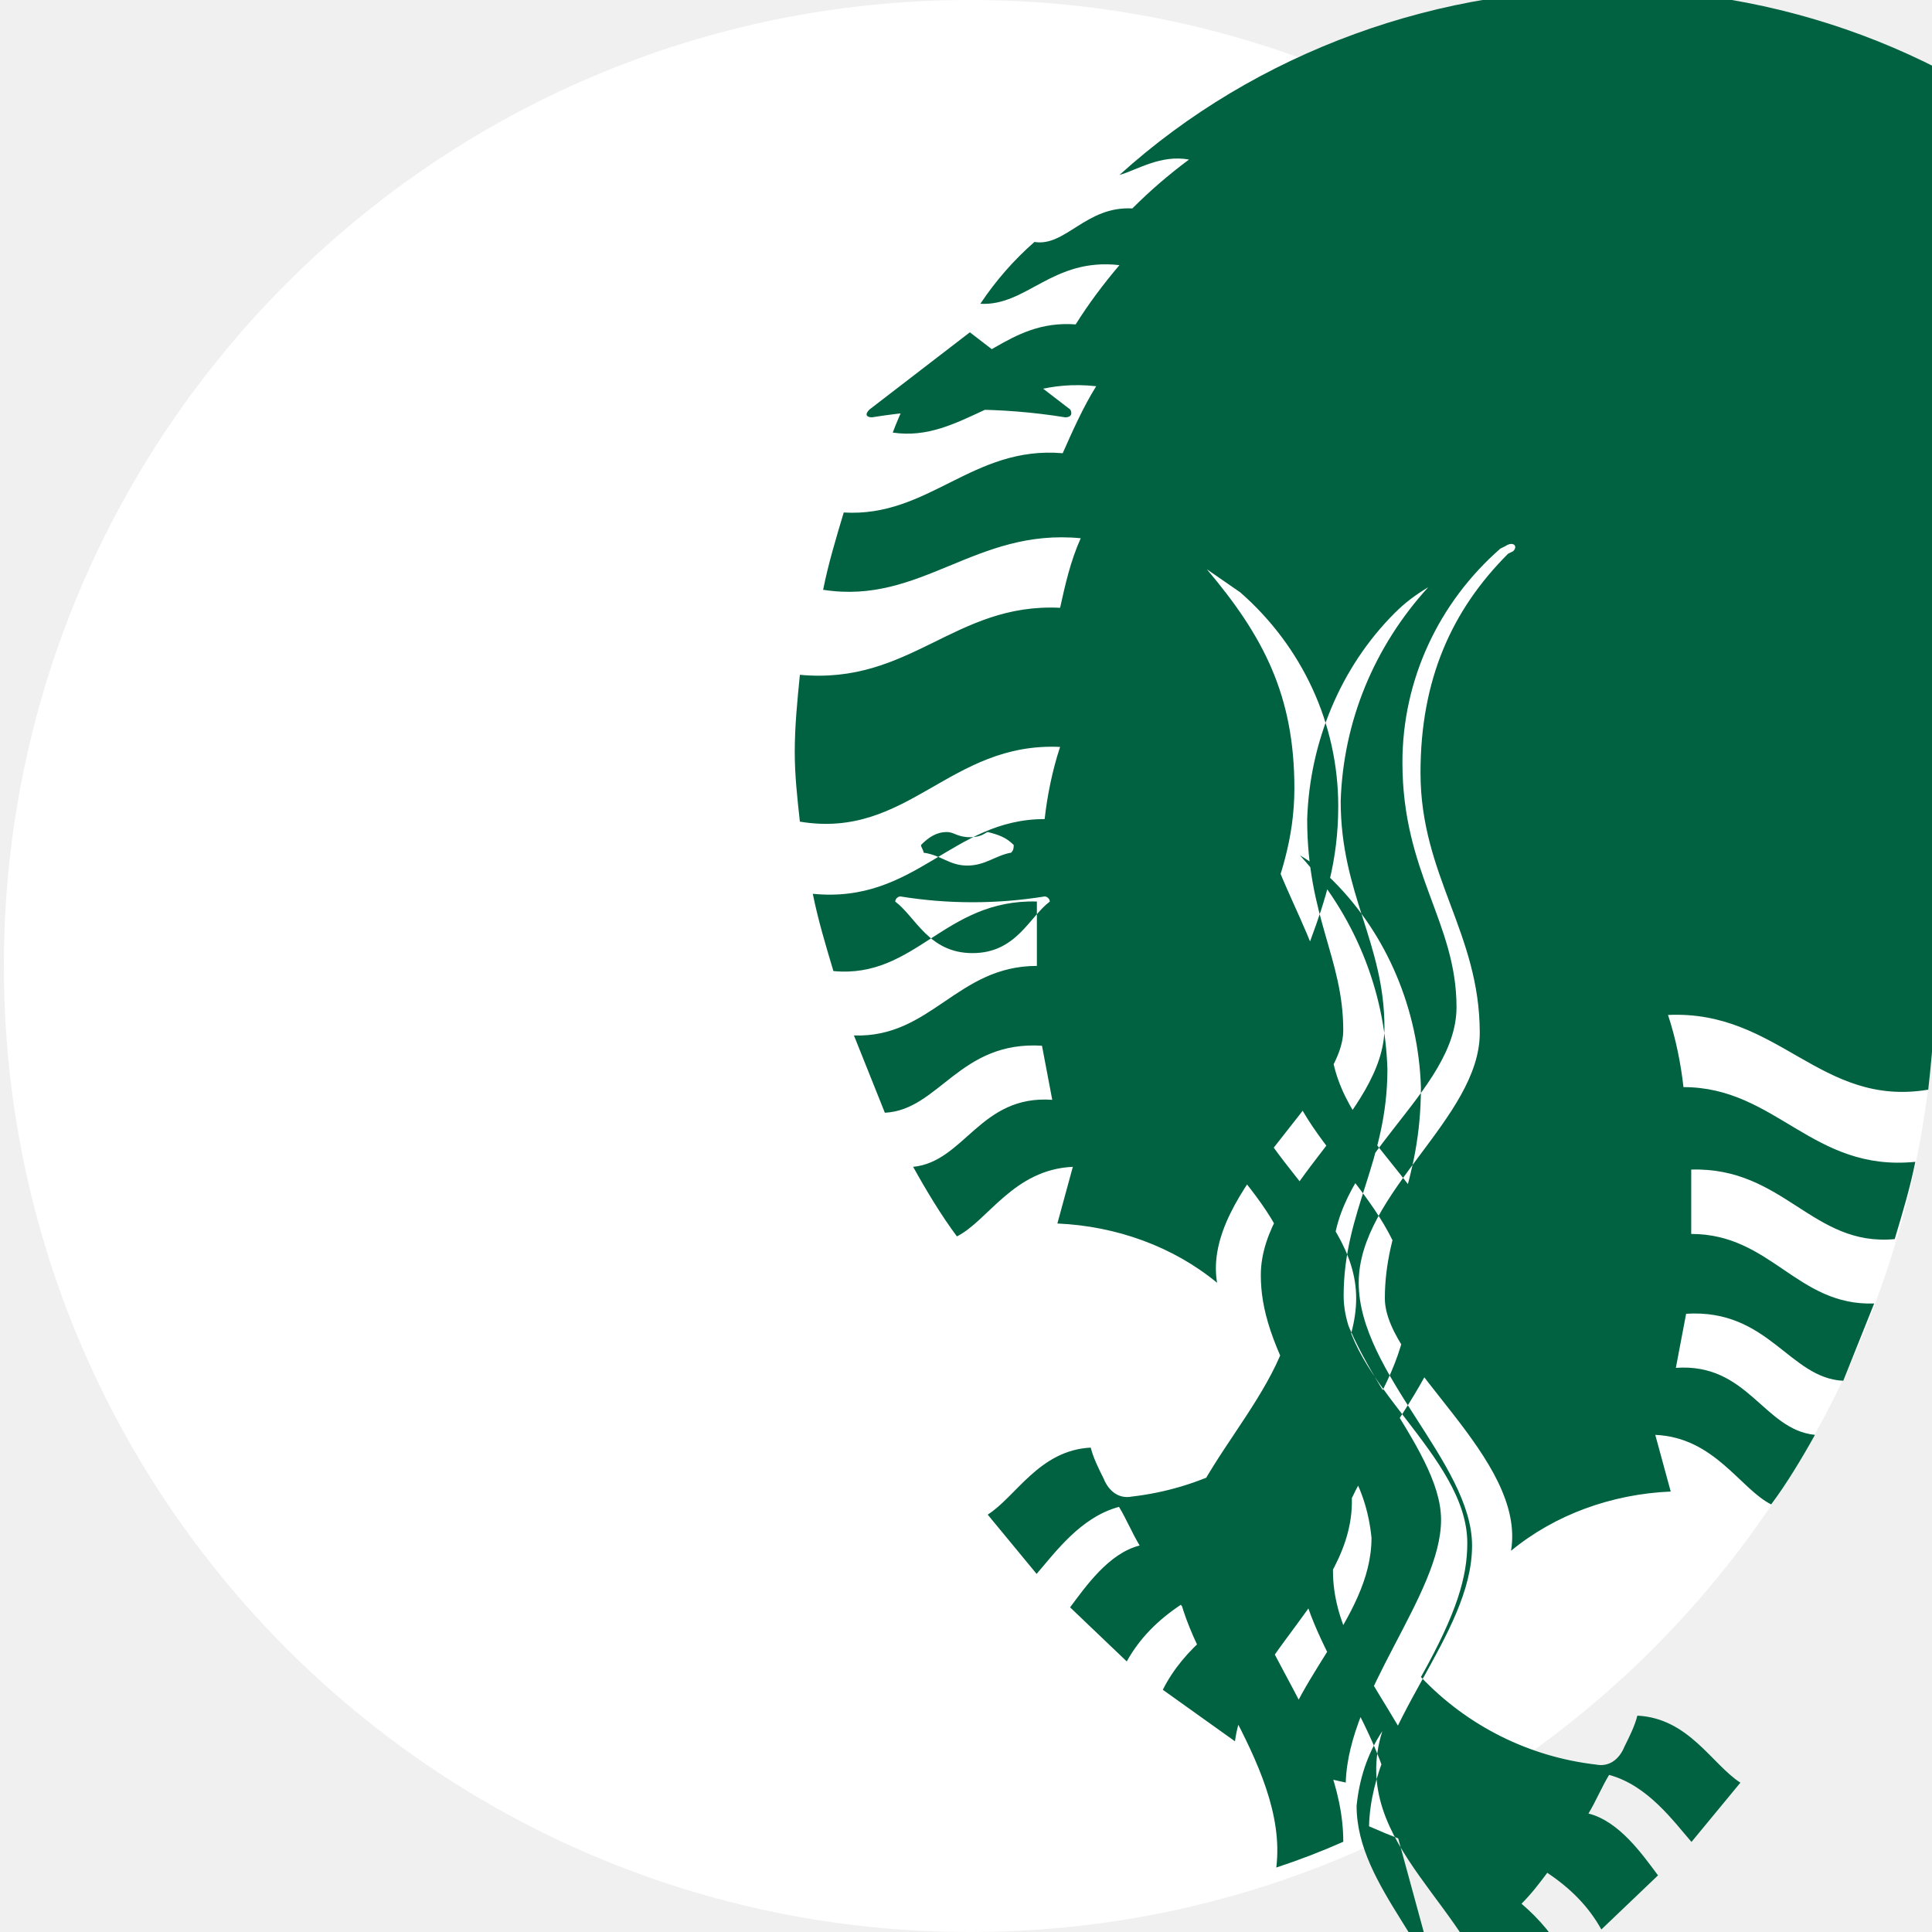
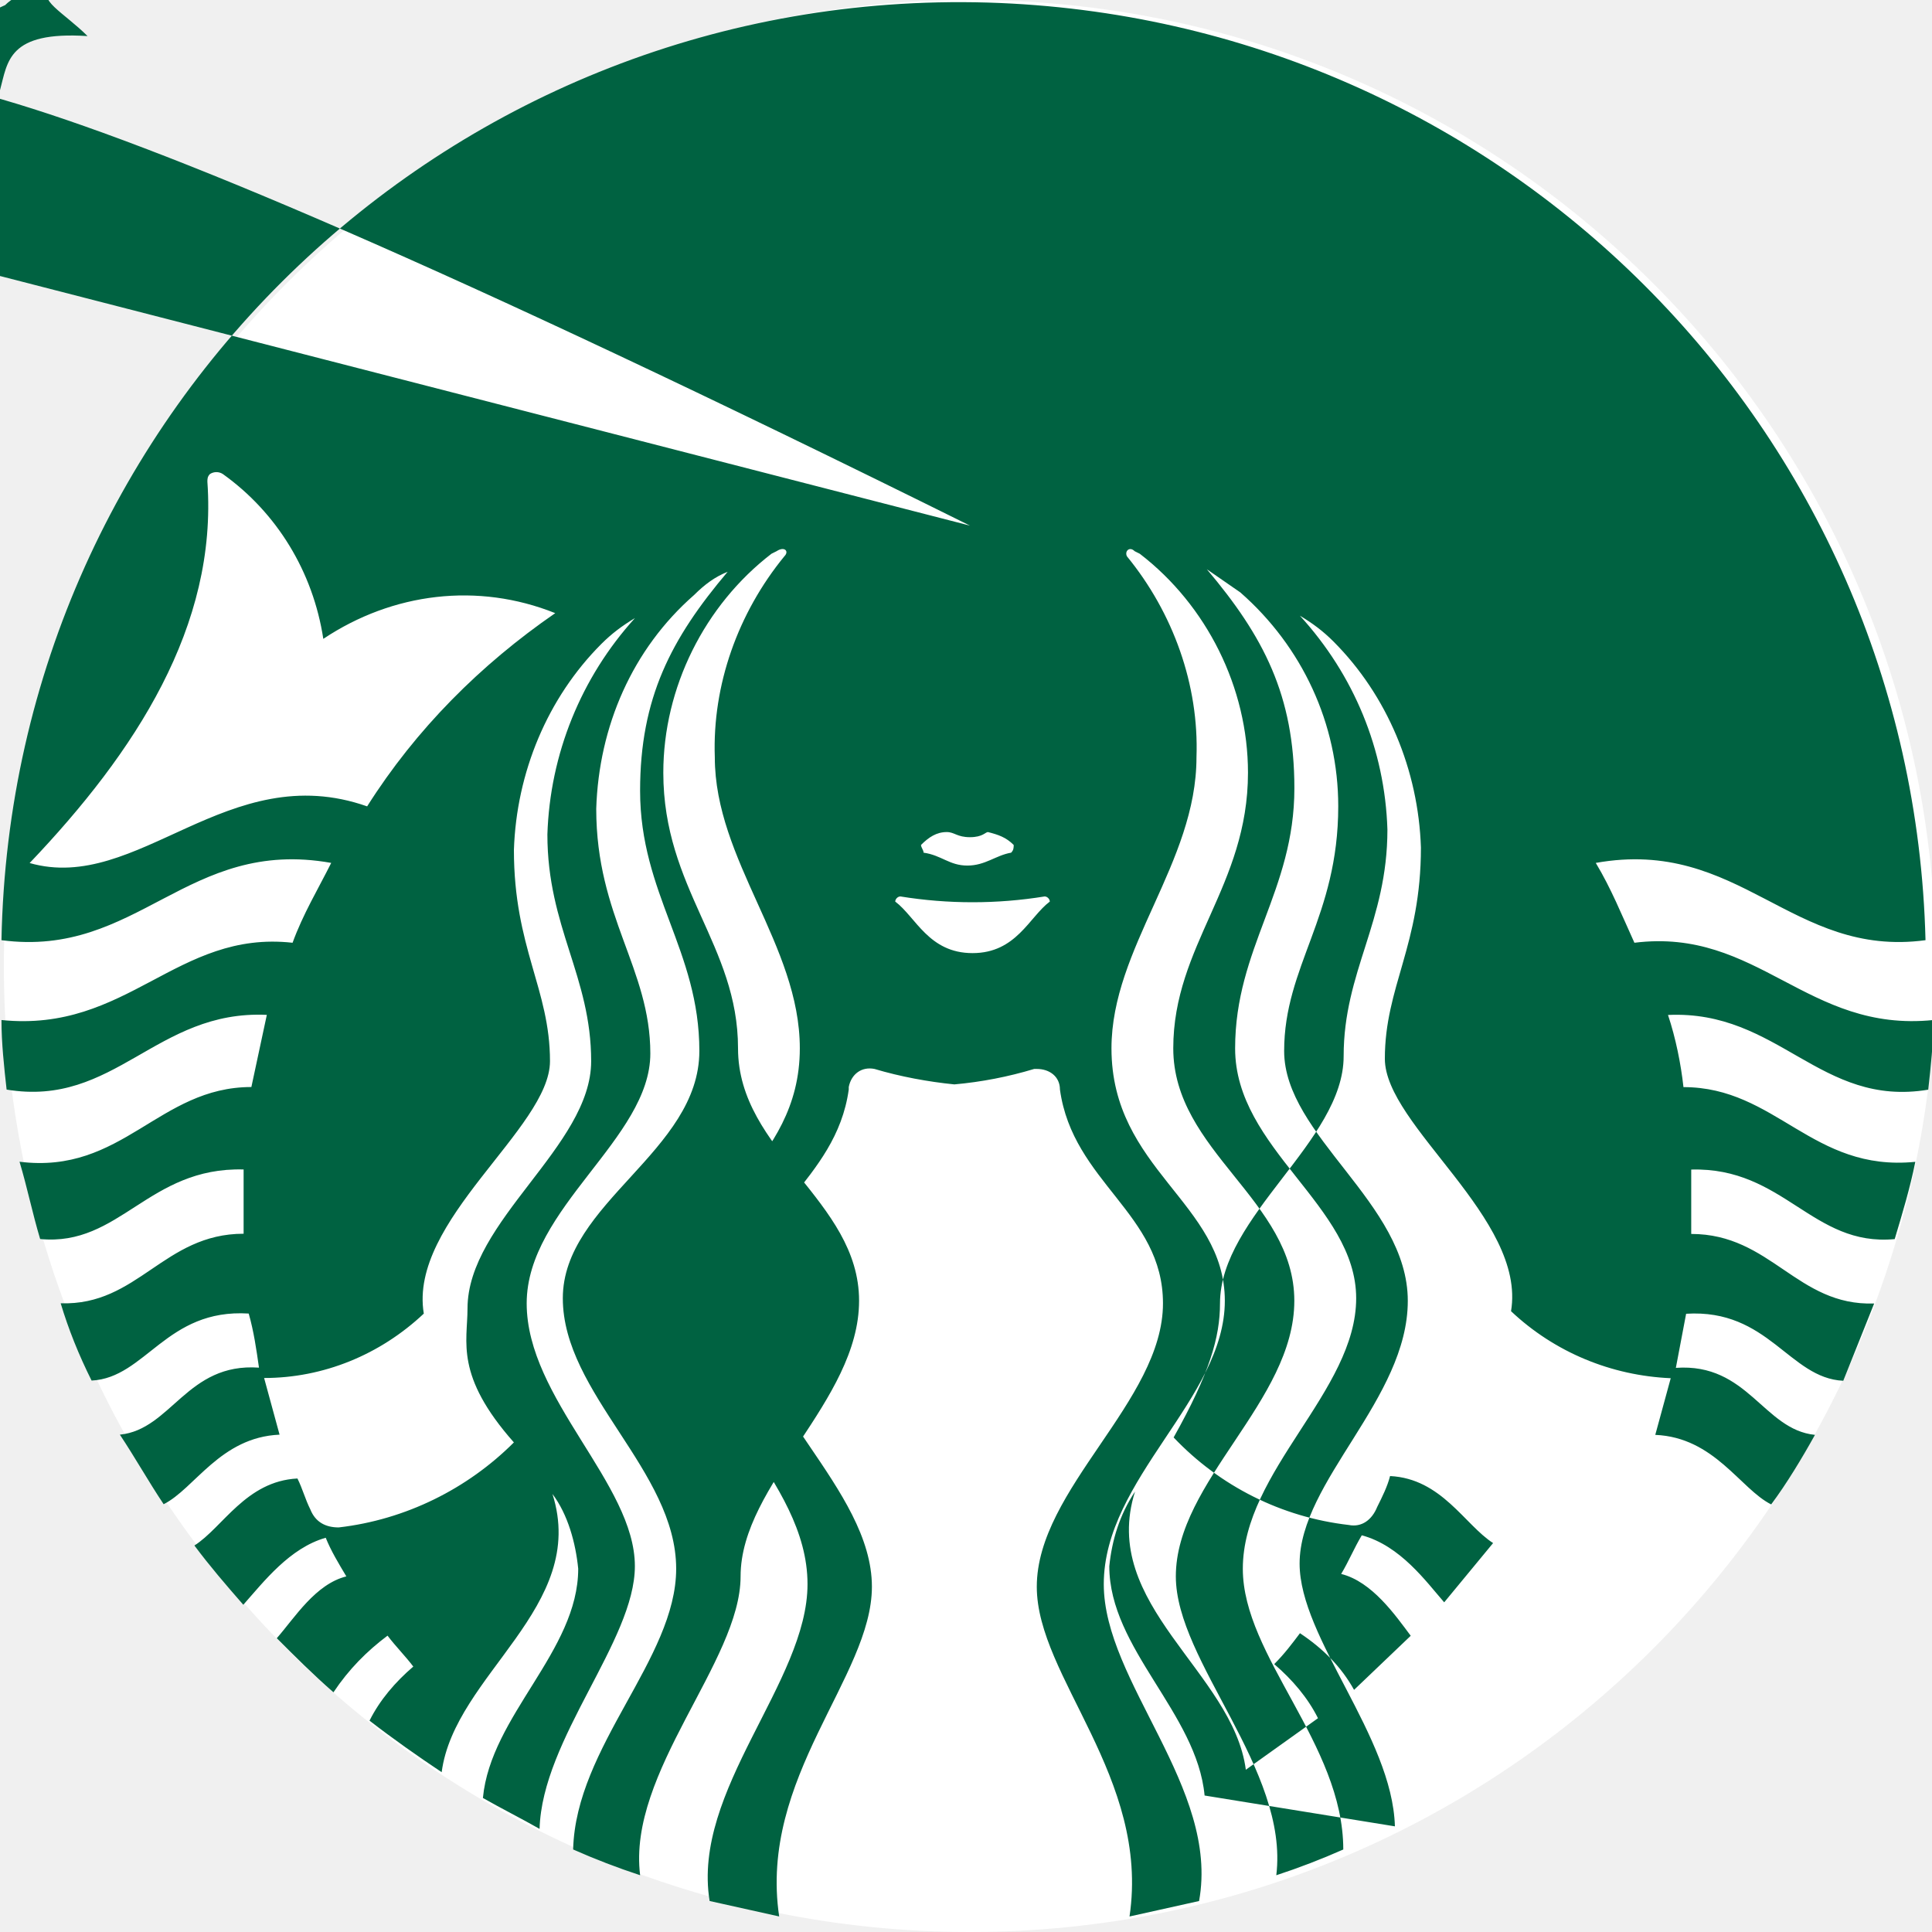
- <svg xmlns="http://www.w3.org/2000/svg" height="64" width="64" viewBox="0 0 64 64">
+ <svg xmlns="http://www.w3.org/2000/svg" width="64" height="64">
  <path d="M64.128 32c0 17.664-14.336 32-32 32s-32-14.336-32-32 14.336-32 32-32 32 14.336 32 32" fill="#fff" />
-   <path d="M35.285 13.824a20.13 20.13 0 0 0-6.4 0c-.17 0-.256-.085-.085-.256l3.328-2.56 3.328 2.56c.085.17 0 .256-.17.256m-5.46 15.872c-.085 0-.17.085-.17.17.683.512 1.11 1.707 2.56 1.707s1.877-1.195 2.56-1.707c0-.085-.085-.17-.17-.17a14.96 14.96 0 0 1-4.779 0m2.304-1.963c-.427 0-.512-.17-.768-.17-.34 0-.597.17-.853.427 0 .085.085.17.085.256.597.085.853.427 1.45.427s.94-.34 1.45-.427c.085-.085.085-.17.085-.256-.256-.256-.512-.34-.853-.427-.085 0-.17.17-.597.17m31.915 6.06c0 .768-.085 1.536-.17 2.304-3.584.597-4.95-2.645-8.62-2.475.256.768.427 1.62.512 2.39 3.072 0 4.267 2.816 7.68 2.475-.17.853-.427 1.707-.683 2.56-2.73.256-3.67-2.39-6.74-2.304v2.133c2.645 0 3.5 2.39 6.06 2.304l-1.024 2.56c-1.792-.085-2.475-2.39-5.205-2.22l-.34 1.792c2.39-.17 2.9 2.048 4.608 2.22-.427.768-.94 1.62-1.45 2.304-1.024-.512-1.877-2.22-3.84-2.304l.512 1.877c-1.963.085-3.84.768-5.29 1.963.512-3.072-4.18-6.144-4.18-8.363 0-2.39 1.195-3.755 1.195-6.997-.085-2.56-1.11-5.035-2.9-6.827-.34-.34-.683-.597-1.11-.853 1.792 1.963 2.816 4.437 2.9 7.083 0 3.072-1.45 4.693-1.45 7.51s4.096 5.29 4.096 8.192c0 1.11-.34 2.304-1.536 4.437 1.536 1.62 3.584 2.645 5.803 2.9.427.085.768-.17.94-.597.17-.34.34-.683.427-1.024 1.707.085 2.475 1.62 3.413 2.22l-1.62 1.963c-.597-.683-1.45-1.877-2.73-2.22-.256.427-.427.853-.683 1.28 1.024.256 1.792 1.365 2.304 2.048l-1.877 1.792c-.427-.768-1.024-1.365-1.792-1.877-.256.34-.512.683-.853 1.024.597.512 1.11 1.11 1.45 1.792l-2.39 1.707c-.427-3.243-4.864-5.46-3.67-9.216-.512.768-.768 1.62-.853 2.475 0 2.73 2.9 4.864 3.157 7.595L46.208 60.5c-.085-2.987-3.157-6.23-3.157-8.704s3.584-5.46 3.584-8.704-4.096-5.46-4.096-8.277 1.792-4.437 1.792-8.107c0-2.73-1.195-5.29-3.243-7.083l-1.11-.768c1.877 2.22 2.9 4.18 2.9 7.253 0 3.413-1.963 5.29-1.963 8.62s4.01 5.205 4.01 8.277-3.755 5.973-3.755 8.704c0 2.475 3.328 5.717 3.328 9.3a23.66 23.66 0 0 1-2.219.853c.427-3.5-3.328-7.083-3.328-9.9 0-3.157 3.925-5.803 3.925-9.13s-4.01-4.95-4.01-8.363c0-3.072 2.475-5.376 2.475-9.13 0-2.816-1.365-5.547-3.584-7.253l-.17-.085c-.17-.17 0-.34.256-.17l.17.085c2.22 1.707 3.584 4.437 3.584 7.253 0 3.84 2.475 5.717 2.475 9.13s4.01 5.035 4.01 8.363-3.925 6.06-3.925 9.387 3.755 5.803 3.413 9.3a23.66 23.66 0 0 1-2.219-.853c.085-3.413 3.413-6.315 3.413-9.3 0-2.73-3.755-5.717-3.755-8.704s4.01-5.46 4.01-8.277c0-3.328-1.963-5.205-1.963-8.62 0-3.072 1.024-5.376 2.9-7.253l.17-.085c.17-.17 0-.34-.256-.17l-.17.085c-2.048 1.792-3.243 4.352-3.243 7.083 0 3.67 1.792 5.29 1.792 8.107s-4.096 5.035-4.096 8.277 3.584 6.23 3.584 8.704-3.072 5.717-3.157 8.704l-2.304-.512c.256-2.73 3.157-4.864 3.157-7.595-.085-.853-.34-1.707-.853-2.475 1.195 3.755-3.243 5.973-3.67 9.216l-2.39-1.707c.34-.683.853-1.28 1.45-1.792-.34-.34-.597-.683-.853-1.024-.768.512-1.365 1.11-1.792 1.877l-1.877-1.792c.512-.683 1.28-1.792 2.304-2.048-.256-.427-.427-.853-.683-1.28-1.28.34-2.133 1.536-2.73 2.22l-1.62-1.963c.94-.597 1.707-2.133 3.413-2.22.085.34.256.683.427 1.024.17.427.512.683.94.597 2.22-.256 4.267-1.28 5.803-2.9-1.195-2.133-1.536-3.328-1.536-4.437 0-2.9 4.096-5.376 4.096-8.192s-1.45-4.437-1.45-7.51c.085-2.645 1.11-5.12 2.9-7.083-.427.256-.768.512-1.11.853-1.792 1.792-2.816 4.267-2.9 6.827 0 3.243 1.195 4.608 1.195 6.997 0 2.22-4.693 5.29-4.18 8.363-1.45-1.195-3.328-1.877-5.29-1.963l.512-1.877c-1.963.085-2.816 1.792-3.84 2.304-.512-.683-1.024-1.536-1.45-2.304 1.707-.17 2.22-2.39 4.608-2.22l-.34-1.792c-2.73-.17-3.413 2.133-5.205 2.22l-1.024-2.56c2.56.085 3.413-2.304 6.06-2.304v-2.133c-3.072-.085-4.01 2.56-6.74 2.304-.256-.853-.512-1.707-.683-2.56 3.413.34 4.608-2.475 7.68-2.475.085-.768.256-1.62.512-2.39-3.67-.17-5.035 3.072-8.62 2.475-.085-.768-.17-1.536-.17-2.304 0-.853.085-1.707.17-2.56 3.67.34 5.12-2.39 8.62-2.22.17-.768.34-1.536.683-2.304-3.5-.34-5.29 2.22-8.533 1.707.17-.853.427-1.707.683-2.56 2.816.17 4.267-2.22 7.253-1.963.34-.768.683-1.536 1.11-2.22-3.072-.34-4.437 1.877-6.74 1.536.256-.683.597-1.365.94-2.048 1.963.17 2.816-1.707 5.12-1.536.427-.683.94-1.365 1.45-1.963-2.22-.256-3.072 1.365-4.608 1.28.512-.768 1.11-1.45 1.792-2.048 1.024.17 1.707-1.195 3.243-1.11.597-.597 1.195-1.11 1.877-1.62-.94-.17-1.707.34-2.304.512 4.523-4.096 10.667-6.315 16.81-6.144 6.144.17 11.947 2.645 16.213 6.912-.597-.17-1.365-.683-2.304-.512.683.512 1.28 1.024 1.877 1.62 1.536-.085 2.22 1.28 3.243 1.11.683.597 1.28 1.28 1.792 2.048-1.536.085-2.39-1.536-4.608-1.28.512.597 1.024 1.28 1.45 1.963 2.304-.17 3.157 1.707 5.12 1.536.34.683.683 1.365.94 2.048-2.304.34-3.67-1.877-6.74-1.536.427.683.768 1.45 1.11 2.22 2.987-.256 4.437 2.133 7.253 1.963.256.853.512 1.707.683 2.56-3.243.512-5.035-2.048-8.533-1.707.34.768.512 1.536.683 2.304 3.5-.17 4.95 2.56 8.62 2.22.085.853.17 1.707.17 2.56" fill="#006241" />
+   <path d="M35.285 13.824a20.13 20.13 0 0 0-6.4 0c-.17 0-.256-.085-.085-.256l3.328-2.56 3.328 2.56c.085.17 0 .256-.17.256m-5.46 15.872c-.085 0-.17.085-.17.17.683.512 1.11 1.707 2.56 1.707s1.877-1.195 2.56-1.707c0-.085-.085-.17-.17-.17a14.96 14.96 0 0 1-4.779 0m2.304-1.963c-.427 0-.512-.17-.768-.17-.34 0-.597.17-.853.427 0 .085.085.17.085.256.597.085.853.427 1.45.427s.94-.34 1.45-.427c.085-.085.085-.17.085-.256-.256-.256-.512-.34-.853-.427-.085 0-.17.17-.597.17m31.915 6.06c0 .768-.085 1.536-.17 2.304-3.584.597-4.95-2.645-8.62-2.475.256.768.427 1.62 .512 2.39 3.072 0 4.267 2.816 7.68 2.475-.17.853-.427 1.707-.683 2.56-2.73.256-3.67-2.39-6.74-2.304v2.133c2.645 0 3.5 2.39 6.06 2.304l-1.024 2.56c-1.792-.085-2.475-2.39-5.205-2.22l-.34 1.792c2.39-.17 2.9 2.048 4.608 2.22-.427.768-.94 1.62-1.45 2.304-1.024-.512-1.877-2.22-3.84-2.304l.512-1.877c-1.963-.085-3.84-.853-5.29-2.22.512-3.072-4.18-6.144-4.18-8.363 0-2.39 1.195-3.755 1.195-6.997-.085-2.56-1.11-5.035-2.9-6.827-.34-.34-.683-.597-1.11-.853 1.792 1.963 2.816 4.437 2.9 7.083 0 3.072-1.45 4.693-1.45 7.51s-4.096 5.29-4.096 8.192c0 1.11-.34 2.304-1.536 4.437 1.536 1.62 3.584 2.645 5.803 2.9.427.085.768-.17.94-.597.17-.34.34-.683.427-1.024 1.707.085 2.475 1.62 3.413 2.22l-1.62 1.963c-.597-.683-1.45-1.877-2.73-2.22-.256.427-.427.853-.683 1.28 1.024.256 1.792 1.365 2.304 2.048l-1.877 1.792c-.427-.768-1.024-1.365-1.792-1.877-.256.34-.512.683-.853 1.024.597.512 1.11 1.11 1.45 1.792l-2.39 1.707c-.427-3.243-4.864-5.46-3.67-9.216-.512.768-.768 1.62-.853 2.475 0 2.73 2.9 4.864 3.157 7.595L46.208 60.5c-.085-2.987-3.157-6.23-3.157-8.704 0-2.73 3.584-5.46 3.584-8.704s-4.096-5.46-4.096-8.277 1.792-4.437 1.792-8.107c0-2.73-1.195-5.29-3.243-7.083l-1.11-.768c1.877 2.22 2.9 4.18 2.9 7.253 0 3.413-1.963 5.29-1.963 8.62s4.01 5.205 4.01 8.277-3.755 5.717-3.755 8.96c0 2.9 3.328 5.803 3.328 9.3a23.66 23.66 0 0 1-2.219.853c.427-3.5-3.328-7.083-3.328-9.9 0-3.157 3.925-5.803 3.925-9.13s-4.01-4.95-4.01-8.363 2.475-5.376 2.475-9.13c0-2.816-1.365-5.547-3.584-7.253l-.17-.085c-.17-.17-.34 0-.256.17 1.536 1.877 2.39 4.267 2.304 6.656 0 3.5-2.816 6.315-2.816 9.643 0 4.01 3.755 5.12 3.755 8.363s-4.01 5.888-4.01 9.387c0 3.243 3.84 6.74 3.157 10.496l-2.304.512c.683-4.608-3.072-7.936-3.072-10.923 0-3.243 4.18-6.144 4.18-9.387 0-2.987-2.987-4.01-3.413-7.083 0-.427-.34-.683-.768-.683h-.085a13.2 13.2 0 0 1-2.645.512c-.853-.085-1.792-.256-2.645-.512-.427-.085-.768.17-.853.597v.085c-.427 3.072-3.413 4.096-3.413 7.083 0 3.243 4.18 6.144 4.18 9.387 0 2.987-3.755 6.315-3.072 10.923l-2.304-.512c-.597-3.67 3.243-7.253 3.243-10.496 0-3.5-4.01-6.06-4.01-9.387s3.755-4.437 3.755-8.363c0-3.413-2.816-6.23-2.816-9.643-.085-2.39.768-4.78 2.304-6.656.17-.17 0-.34-.256-.17l-.17.085c-2.22 1.707-3.584 4.437-3.584 7.253 0 3.84 2.475 5.717 2.475 9.13s4.01 5.035 4.01 8.363-3.925 6.06-3.925 9.13c0 2.816-3.755 6.485-3.328 9.9a23.66 23.66 0 0 1-2.219-.853c.085-3.413 3.413-6.315 3.413-9.3 0-3.243-3.755-5.803-3.755-8.96s4.523-4.864 4.523-8.192-1.963-5.205-1.963-8.62c0-3.072 1.024-5.035 2.9-7.253-.427.17-.768.427-1.11.768-2.048 1.792-3.157 4.352-3.243 7.083 0 3.584 1.792 5.29 1.792 8.107s-4.096 5.12-4.096 8.277 3.584 5.973 3.584 8.704c0 2.475-3.072 5.717-3.157 8.704-.597-.34-1.28-.683-1.877-1.024.256-2.73 3.157-4.864 3.157-7.595-.085-.853-.34-1.792-.853-2.475 1.195 3.755-3.243 5.973-3.67 9.216-.768-.512-1.62-1.11-2.39-1.707.34-.683.853-1.28 1.45-1.792-.256-.34-.597-.683-.853-1.024-.683.512-1.28 1.11-1.792 1.877-.683-.597-1.28-1.195-1.877-1.792.597-.683 1.28-1.792 2.304-2.048-.256-.427-.512-.853-.683-1.28-1.195.34-2.048 1.45-2.73 2.22-.597-.683-1.11-1.28-1.62-1.963.94-.597 1.707-2.133 3.413-2.22.17.34.256.683.427 1.024.17.427.512.597.94.597 2.22-.256 4.267-1.28 5.803-2.816-1.963-2.22-1.536-3.328-1.536-4.437 0-2.9 4.096-5.376 4.096-8.192s-1.45-4.437-1.45-7.51a11.19 11.19 0 0 1 2.901-7.168c-.427.256-.768.512-1.11.853-1.792 1.792-2.816 4.267-2.9 6.827 0 3.243 1.195 4.608 1.195 6.997 0 2.22-4.693 5.29-4.18 8.363-1.45 1.365-3.328 2.133-5.29 2.133l.512 1.877c-1.963.085-2.816 1.792-3.84 2.304-.512-.768-.94-1.536-1.45-2.304 1.707-.17 2.22-2.39 4.608-2.22-.085-.597-.17-1.195-.34-1.792-2.73-.17-3.413 2.133-5.205 2.22-.427-.853-.768-1.707-1.024-2.56 2.56.085 3.413-2.304 6.06-2.304V38.74c-3.157-.085-4.096 2.56-6.74 2.304-.256-.853-.427-1.707-.683-2.56 3.413.427 4.608-2.475 7.68-2.475l.512-2.39c-3.67-.17-5.035 3.072-8.62 2.475-.085-.768-.17-1.536-.17-2.304 4.18.427 5.803-2.987 9.643-2.56.34-.94.853-1.792 1.28-2.645-4.78-.853-6.4 3.157-10.923 2.56C.384 13.483 15.06-.427 32.725.085c16.98.512 30.635 14.08 31.06 31.06-4.437.597-6.144-3.413-10.923-2.56.512.853.853 1.707 1.28 2.645 4.096-.512 5.717 2.987 9.9 2.56M18.39 20.31c-2.56-1.024-5.376-.683-7.68.853-.34-2.22-1.536-4.18-3.328-5.46a.39.39 0 0 0-.427 0c-.085.085-.085.17-.085.256.34 4.78-2.39 8.96-5.888 12.63 3.584 1.024 6.57-3.5 11.18-1.877 1.62-2.56 3.755-4.693 6.23-6.4m13.74-2.9C-2.987 0-5.46 1.707-6.144 3.84-.085.17 0 .256.17.17.597-.256 1.195-.34 1.792-.34 1.11-.085 2.133.427 2.9 1.195.256 1.024.256 2.048 0 2.987-.512-.085-.683-.512-1.195-.512s-.853.34-1.707.34-.94-.427-1.45-.427-.768.683-.768 1.365 0 3.328 3.072 7.85 6.23 7.85s6.23-4.523 6.23-7.85c0-.768-.17-1.365-.853-1.45-.427.34-.853.512-1.365.427-.853 0-1.024-.34-1.536-.34s-.512 1.28-1.195 1.28c-.427-1.195-.512-2.56-.085-3.84.768-.853 1.792-1.28 2.9-1.195.597 0 1.95.085 1.792.34.17.085.256 0 .17-.17-.512-1.963-2.987-3.67-5.888-3.67m4.608 4.78c-.768 0-1.536.256-2.048.768-.085.17-.085.34 0 .597 1.28-.427 2.39-.427 2.987.17.256-.17.34-.512.34-.768 0-.512-.427-.768-1.28-.768M26.41 23.723c.597-.597 1.963-.597 3.328-.085.085-.683-1.11-1.45-2.39-1.45-.853 0-1.28.256-1.28.683 0 .34.085.683.34.853M46.89 12.46c-2.22.17-4.267.94-5.973 2.304.683-1.877 1.62-3.755 2.73-5.376-2.73.17-5.29 1.365-7.34 3.243l-1.365-3.67L38.1 6.144l-4.267-.34-1.707-3.925-1.707 3.925-4.267.34 3.157 2.816-1.45 3.755c-1.963-1.963-4.523-3.072-7.34-3.243 1.11 1.707 2.048 3.5 2.73 5.376-1.707-1.365-3.84-2.22-6.06-2.304 1.45 1.792 2.645 3.755 3.584 5.803.085.17.34.34.512.256h.085a24.04 24.04 0 0 1 21.333 0c.17.085.427.085.512-.085v-.085c1.024-2.22 2.22-4.18 3.67-5.973m5.12 14.165c4.608-1.62 7.595 2.987 11.18 1.877-3.413-3.67-6.23-7.765-5.888-12.63 0-.17-.085-.34-.256-.34-.085 0-.17 0-.256.085-1.792 1.28-2.987 3.328-3.328 5.46-2.304-1.536-5.12-1.877-7.68-.853 2.475 1.792 4.608 3.925 6.23 6.4" fill="#006241" />
</svg>
